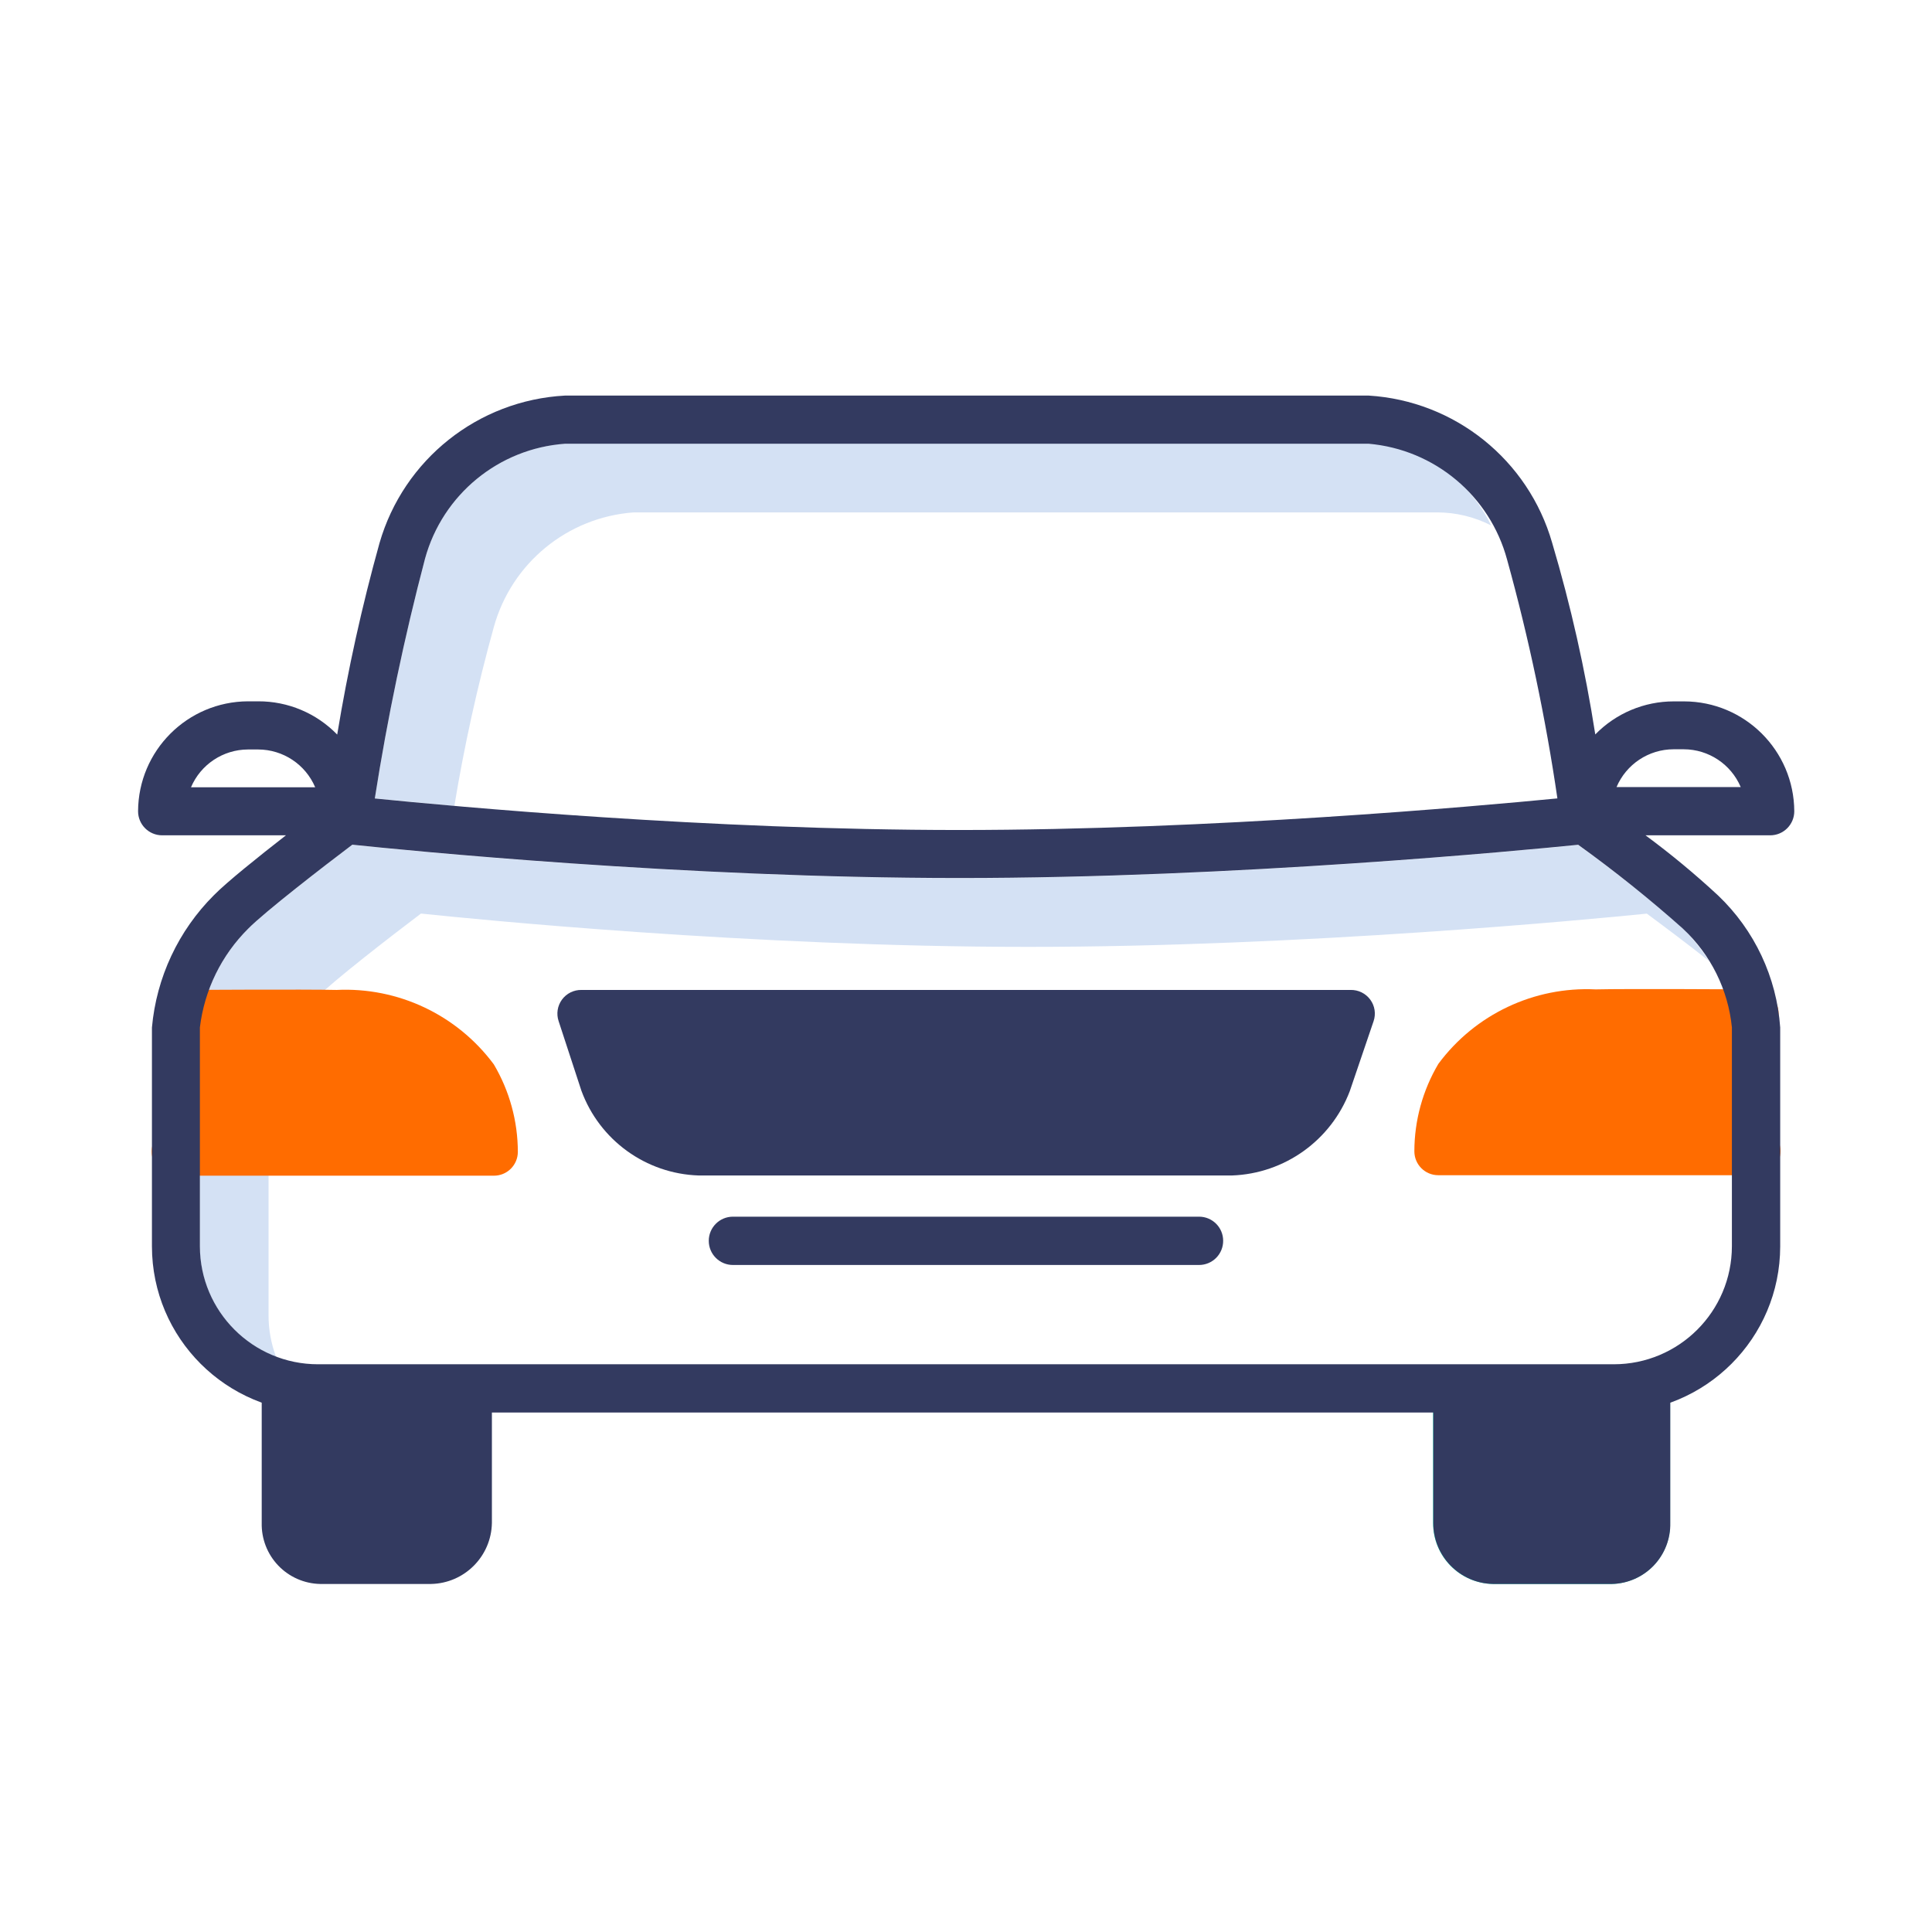
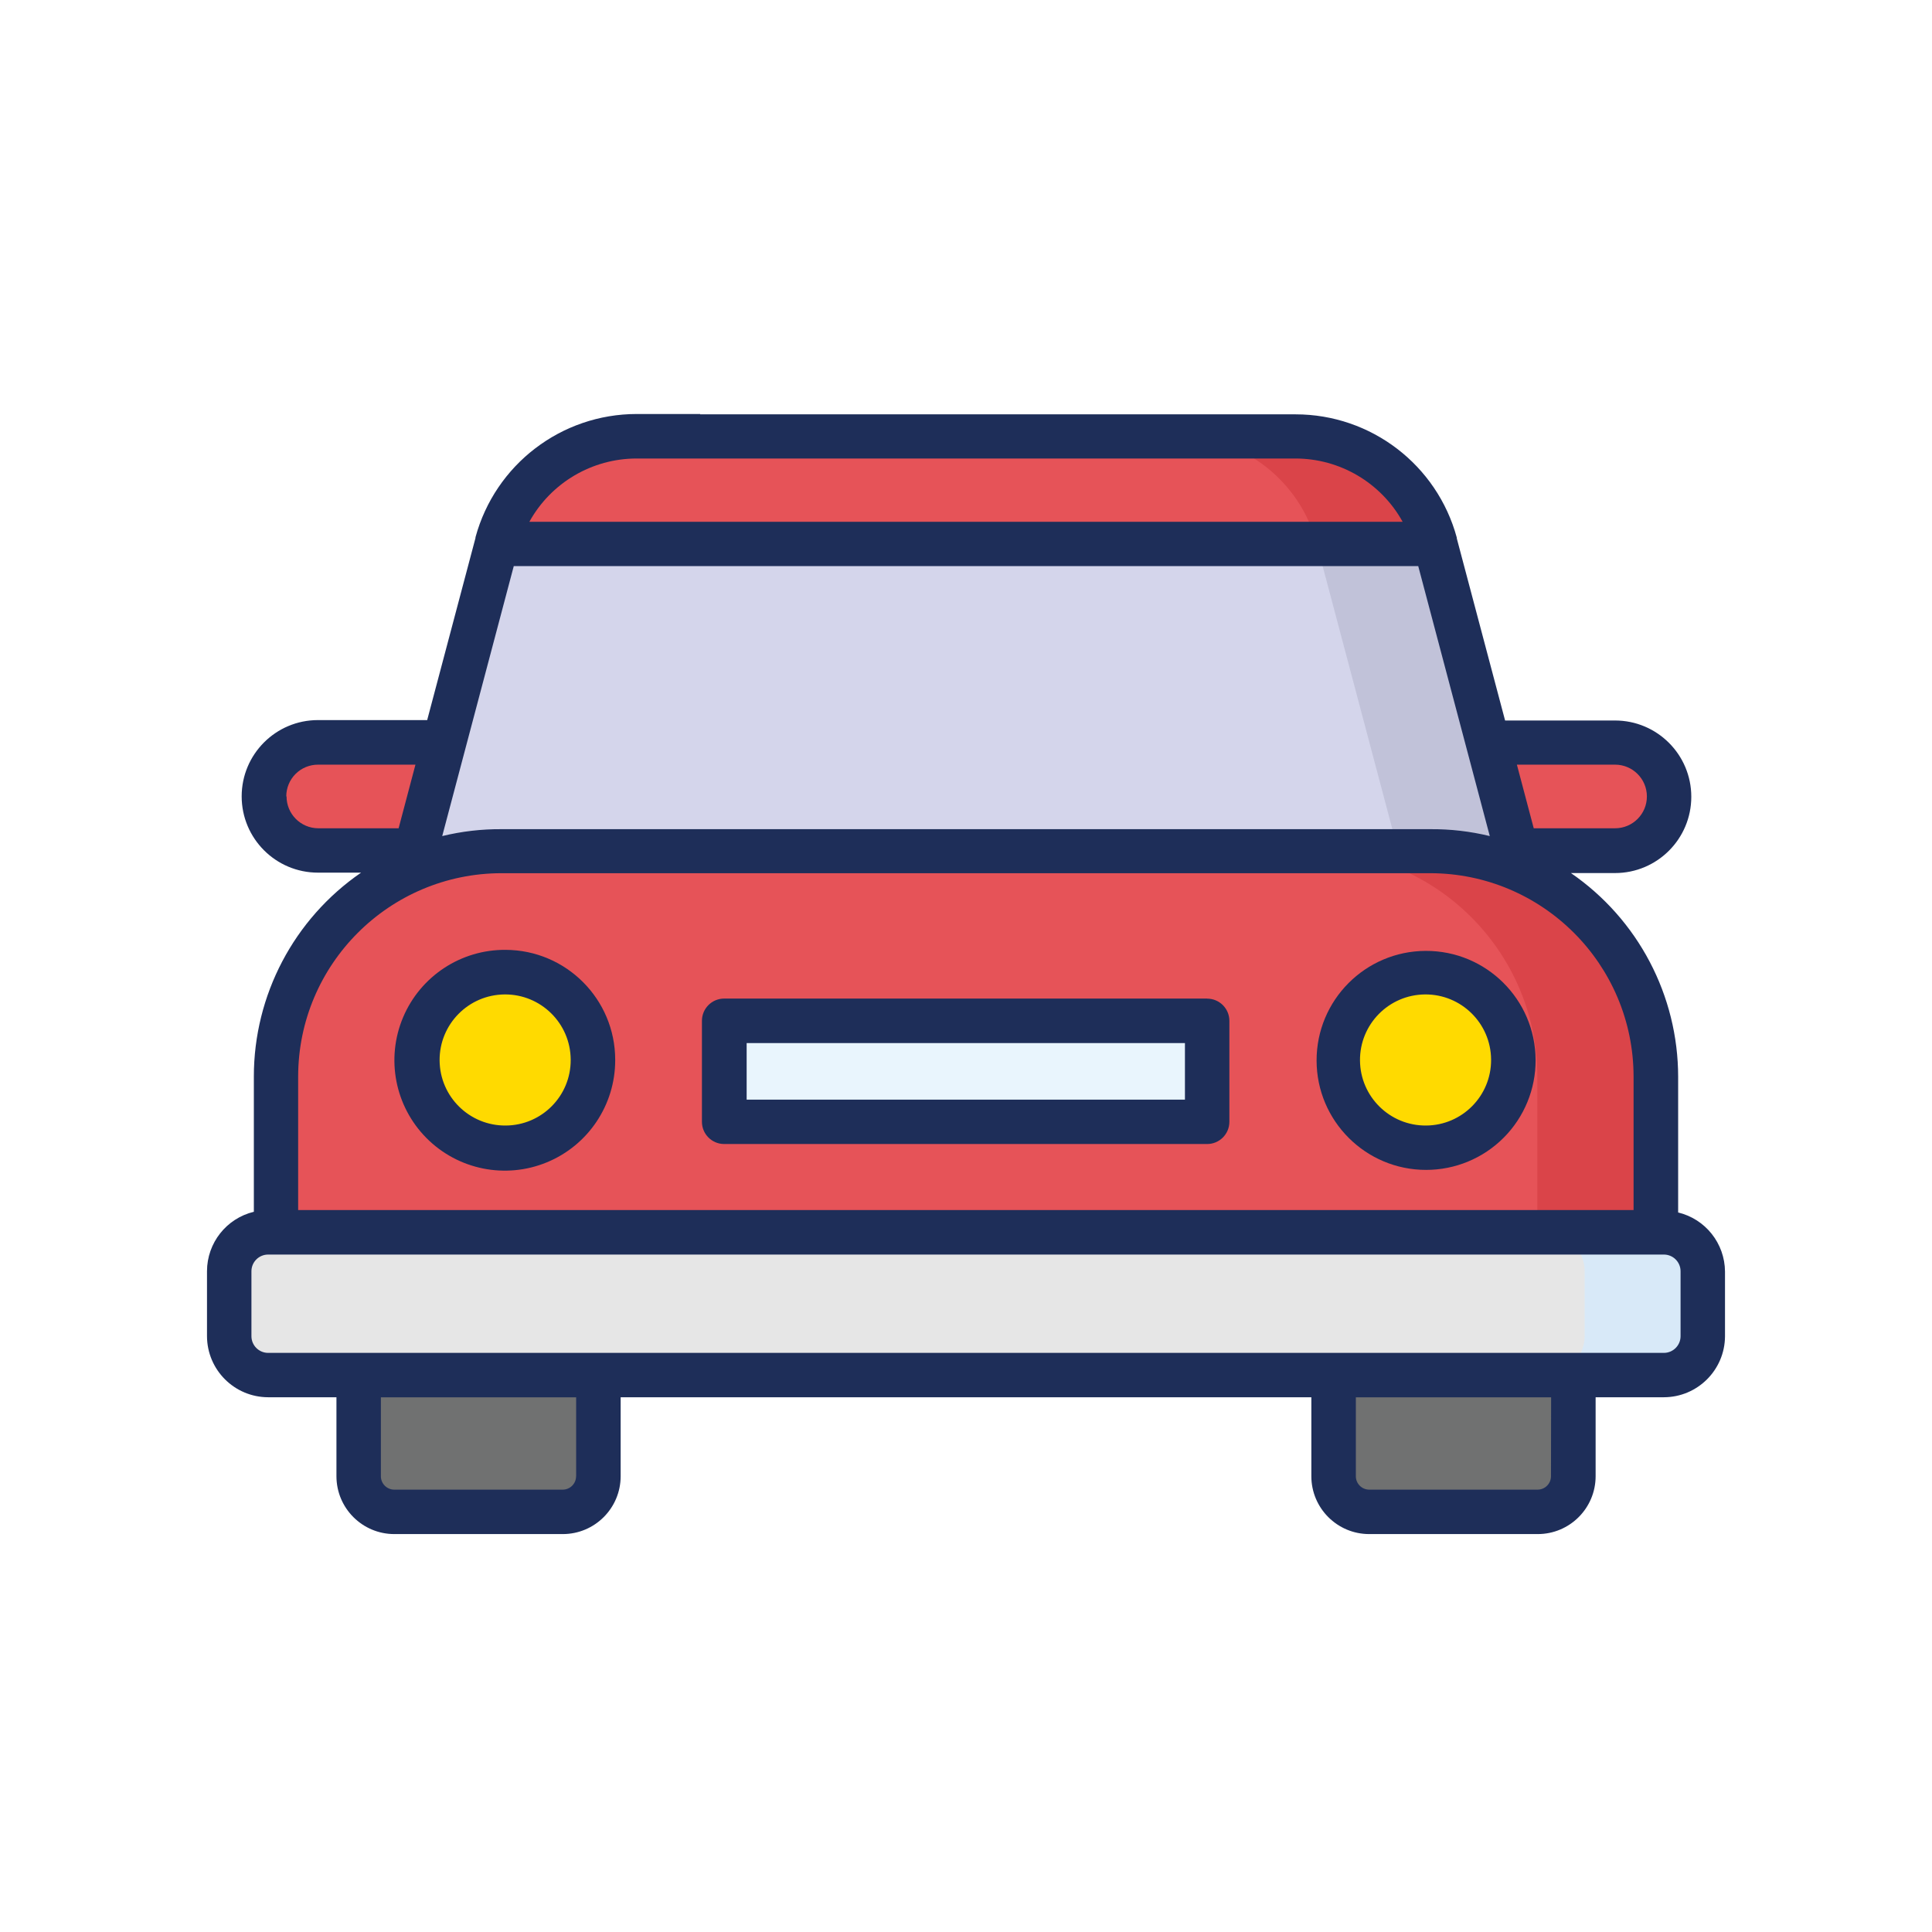
<svg xmlns="http://www.w3.org/2000/svg" width="28" height="28" viewBox="0 0 28 28">
  <defs>
    <style>
-             .cls-1{fill:none}.cls-2{fill:#d4e1f4}.cls-3{fill:#1ae5be}.cls-4{fill:#333a60}.cls-5{fill:#ff6c00}
+             .cls-2{fill:#e65358}.cls-3{fill:#707171}.cls-6{fill:#da4449}.cls-9{fill:#ffda00}.cls-11{fill:#1e2e59}
        </style>
  </defs>
-   <g id="Automobile" transform="translate(-102 -285)">
-     <path id="Rectangle_6234" d="M0 0h28v28H0z" class="cls-1" transform="translate(102 285)" />
-     <g id="Group_13184" transform="translate(102 285)">
-       <g id="daily-needs-icn">
-         <path id="Rectangle_91" d="M0 0h28v28H0z" class="cls-1" />
-       </g>
-       <path id="Rectangle_27" d="M0 0h28v28H0z" class="cls-1" />
-     </g>
-     <g id="automobile-2" transform="translate(102 285)">
-       <path id="Rectangle_53" d="M0 0h28v28H0z" class="cls-1" />
-       <g id="Group_13586" transform="translate(2 5.733)">
-         <path id="Path_4955" d="M422.817 343.25a2.274 2.274 0 0 1 2.029-1.665h11.647a1.725 1.725 0 0 1 .779.189 2.1 2.1 0 0 0-1.775-1.185H423.85a2.273 2.273 0 0 0-2.029 1.665 34.82 34.82 0 0 0-.728 3.476c.263.026.657.065 1.153.108a24.731 24.731 0 0 1 .571-2.588z" class="cls-2" transform="translate(-417.661 -339.892)" />
-         <path id="Path_4956" d="M414.69 364.373V361.2a2.43 2.43 0 0 1 .7-1.431c.239-.243 1.089-.9 1.509-1.217.742.078 4.785.483 8.8.483 3.986 0 8.156-.4 8.966-.482.227.168.582.433.9.685a3 3 0 0 0-.37-.463 18.748 18.748 0 0 0-1.527-1.218c-.81.082-4.98.482-8.966.482-4.011 0-8.054-.405-8.8-.483-.42.318-1.27.974-1.509 1.217a2.428 2.428 0 0 0-.7 1.431v3.172a1.711 1.711 0 0 0 1.106 1.6 1.7 1.7 0 0 1-.109-.603z" class="cls-2" transform="translate(-412.798 -351.045)" />
-         <path id="Path_4957" d="M466.557 380.453h-.7v1.947a.883.883 0 0 0 .867.886h1.723a.865.865 0 0 0 .845-.886v-2h-.7" class="cls-3" transform="translate(-447.088 -366.063)" />
-         <path id="Path_4960" d="M442.676 373.631a.349.349 0 0 0-.349-.348h-6.756a.349.349 0 0 0 0 .7h6.756a.349.349 0 0 0 .349-.352z" class="cls-4" transform="translate(-426.949 -361.383)" />
-         <path id="Path_4961" d="M416.309 380.4v2a.865.865 0 0 0 .846.886h1.608a.9.9 0 0 0 .882-.886v-1.952" class="cls-4" transform="translate(-414.516 -366.063)" />
-         <path id="Path_4962" d="M465.86 380.453v1.947a.883.883 0 0 0 .867.886h1.723a.865.865 0 0 0 .845-.886v-2" class="cls-4" transform="translate(-447.088 -366.063)" />
-         <path id="Path_4964" d="M440.31 363.693h-11.146a.343.343 0 0 0-.331.452l.33 1.008a1.876 1.876 0 0 0 1.7 1.229h7.728a1.9 1.9 0 0 0 1.708-1.222l.345-1.014a.341.341 0 0 0-.047-.311.345.345 0 0 0-.287-.142z" class="cls-4" transform="translate(-422.737 -355.079)" />
-         <path id="Path_4965" d="M469.98 364.366a.348.348 0 0 0 .011-.7h-.007c-.076 0-1.873-.011-2.3 0a2.676 2.676 0 0 0-2.279 1.079 2.493 2.493 0 0 0-.348 1.268.346.346 0 0 0 .346.346h4.61a.349.349 0 0 0 0-.7" class="cls-5" transform="translate(-446.559 -355.06)" />
-         <path id="Path_4966" d="M412.009 365.666a.349.349 0 0 0 0 .7h4.608a.346.346 0 0 0 .349-.344 2.5 2.5 0 0 0-.348-1.269 2.676 2.676 0 0 0-2.279-1.079c-.429-.011-2.2 0-2.279 0a.349.349 0 1 0 0 .7" class="cls-5" transform="translate(-411.461 -355.06)" />
-         <path id="Path_4968" d="M433.485 342.986h-.149a1.587 1.587 0 0 0-1.138.479 21.252 21.252 0 0 0-.625-2.777 2.955 2.955 0 0 0-2.659-2.134h-11.647a2.964 2.964 0 0 0-2.689 2.138 26.166 26.166 0 0 0-.613 2.775 1.586 1.586 0 0 0-1.144-.482h-.149a1.6 1.6 0 0 0-1.593 1.593.349.349 0 0 0 .348.349h1.795c-.393.306-.853.674-1.042.866a3.1 3.1 0 0 0-.9 1.92v3.172a2.41 2.41 0 0 0 2.408 2.407h18.782a2.41 2.41 0 0 0 2.408-2.407v-3.172a2.923 2.923 0 0 0-.9-1.914 12.148 12.148 0 0 0-1.052-.872h1.807a.349.349 0 0 0 .349-.349 1.6 1.6 0 0 0-1.597-1.592zm-18.247-2.069a2.273 2.273 0 0 1 2.029-1.665h11.647a2.282 2.282 0 0 1 2.006 1.68 28.349 28.349 0 0 1 .729 3.46c-1.177.115-5 .458-8.667.458-3.647 0-7.322-.341-8.472-.457a34.814 34.814 0 0 1 .728-3.476zm-2.567 2.766h.149a.9.9 0 0 1 .826.548h-1.8a.9.9 0 0 1 .825-.548zm20.8 2.6a2.261 2.261 0 0 1 .707 1.428v3.172a1.712 1.712 0 0 1-1.711 1.71h-18.781a1.712 1.712 0 0 1-1.711-1.71v-3.172a2.429 2.429 0 0 1 .7-1.431c.239-.243 1.089-.9 1.509-1.217.742.078 4.785.483 8.8.483 3.986 0 8.156-.4 8.966-.482a18.764 18.764 0 0 1 1.524 1.221zm-.965-2.055a.9.9 0 0 1 .826-.548h.149a.9.9 0 0 1 .825.548z" class="cls-4" transform="translate(-411.078 -338.554)" />
+   <g id="Car" transform="translate(-244 -327)">
+     <g id="Group_15177" transform="translate(-15.679 155.872)">
+       <path id="Path_14691" d="M266.7 183.454h-2.419a.783.783 0 0 1-.782-.782.782.782 0 0 1 .782-.782h1.635a.782.782 0 0 1 .782.782v.784z" class="cls-2" />
+       <path id="Path_14692" d="M280.668 183.454h2.417a.783.783 0 0 0 .782-.782.782.782 0 0 0-.782-.782h-1.635a.782.782 0 0 0-.782.782z" class="cls-2" />
+       <path id="Path_14693" d="M267.835 193.039h-2.442a.517.517 0 0 1-.516-.517v-2.706h3.474v2.709a.518.518 0 0 1-.516.514z" class="cls-3" />
+       <path id="Path_14694" d="M281.964 193.039h-2.441a.517.517 0 0 1-.516-.517v-2.706h3.475v2.709a.518.518 0 0 1-.518.514z" class="cls-3" />
+       <path id="Path_14695" fill="#d4d5eb" d="M266.876 179.009l-1.609 6.074h16.823l-1.609-6.074a2.1 2.1 0 0 0-2.029-1.561H268.9a2.1 2.1 0 0 0-2.024 1.561z" />
+       <path id="Path_14696" fill="#c1c2d9" d="M280.481 179.009a2.1 2.1 0 0 0-2.029-1.561h-1.719a2.1 2.1 0 0 1 2.029 1.561l1.61 6.074h1.719z" />
+       <path id="Path_14697" d="M283.678 188.978h-20v-2.244a3.27 3.27 0 0 1 3.27-3.27h13.46a3.27 3.27 0 0 1 3.27 3.27z" class="cls-2" />
+       <path id="Path_14698" d="M280.408 183.462h-1.719a3.27 3.27 0 0 1 3.27 3.27v2.246h1.723v-2.244a3.27 3.27 0 0 0-3.268-3.272z" class="cls-6" />
+       <path id="Path_14699" fill="#e6e6e6" d="M283.793 191.056h-20.228a.565.565 0 0 1-.564-.564v-.94a.564.564 0 0 1 .564-.564h20.228a.563.563 0 0 1 .564.564v.94a.564.564 0 0 1-.564.564z" />
+       <path id="Path_14700" fill="#d8e9f8" d="M283.8 188.988h-1.719a.563.563 0 0 1 .564.564v.94a.564.564 0 0 1-.564.564h1.719a.564.564 0 0 0 .564-.564v-.94a.563.563 0 0 0-.564-.564z" />
+       <ellipse id="Ellipse_998" cx="1.265" cy="1.272" class="cls-9" rx="1.265" ry="1.272" transform="translate(265.747 185.217)" />
+       <ellipse id="Ellipse_999" cx="1.265" cy="1.272" class="cls-9" rx="1.265" ry="1.272" transform="translate(279.081 185.217)" />
+       <path id="Path_14701" fill="#e9f5fd" d="M270.18 185.922h7v1.468h-7z" />
+       <path id="Path_14702" d="M278.453 177.448h-9.547a2.1 2.1 0 0 0-2.029 1.561h13.6a2.1 2.1 0 0 0-2.024-1.561z" class="cls-2" />
+       <path id="Path_14703" d="M278.452 177.448h-1.719a2.1 2.1 0 0 1 2.029 1.561h1.719a2.1 2.1 0 0 0-2.029-1.561z" class="cls-6" />
+       <g id="Group_15184">
+         <path id="Path_14707" d="M269.826 177.128h-.92a2.422 2.422 0 0 0-2.336 1.787v.01l-.7 2.639h-1.583a1.105 1.105 0 0 0 0 2.211h.625a3.587 3.587 0 0 0-1.554 2.956v1.959a.887.887 0 0 0-.679.861v.941a.888.888 0 0 0 .886.886h.99v1.144a.839.839 0 0 0 .839.839h2.441a.839.839 0 0 0 .839-.839v-1.144h10.01v1.144a.839.839 0 0 0 .839.839h2.442a.839.839 0 0 0 .839-.839v-1.144h.99a.888.888 0 0 0 .885-.881v-.941a.887.887 0 0 0-.679-.856v-1.963a3.587 3.587 0 0 0-1.554-2.956h.639a1.105 1.105 0 1 0 0-2.211h-1.593l-.7-2.639v-.011a2.421 2.421 0 0 0-2.336-1.787h-8.63zm1.69.645h6.936a1.777 1.777 0 0 1 1.555.917h-12.656a1.777 1.777 0 0 1 1.555-.917h2.61zm-4.391 1.559h13.108l1.037 3.913a3.526 3.526 0 0 0-.862-.1H266.95a3.532 3.532 0 0 0-.862.1zm15.961 2.878a.461.461 0 0 1 0 .922h-1.179l-.244-.922zm-19.258.46a.459.459 0 0 1 .46-.46h1.412l-.244.922h-1.164a.461.461 0 0 1-.46-.462zm4.2 9.853a.194.194 0 0 1-.194.194h-2.441a.194.194 0 0 1-.194-.194v-1.144h2.83v1.144zm14.129 0a.194.194 0 0 1-.194.194h-2.44a.194.194 0 0 1-.194-.194v-1.144h2.83zm-.915-3.213h2.551a.242.242 0 0 1 .242.242v.941a.242.242 0 0 1-.242.242h-20.228a.242.242 0 0 1-.242-.242v-.941a.242.242 0 0 1 .242-.242h17.677zm-1.7-.645H264v-1.934a2.951 2.951 0 0 1 2.948-2.948h13.458a2.951 2.951 0 0 1 2.948 2.948v1.934h-3.814z" class="cls-11" />
+         <path id="Path_14708" d="M267.008 184.894a1.6 1.6 0 1 0 1.587 1.6v-.008a1.594 1.594 0 0 0-1.587-1.592zm0 2.546a.95.95 0 1 1 .942-.958v.007a.947.947 0 0 1-.942.951z" class="cls-11" />
+         <path id="Path_14709" d="M281.934 186.489a1.587 1.587 0 1 0-1.587 1.594 1.586 1.586 0 0 0 1.587-1.594zm-1.587.951a.95.95 0 1 1 .942-.958v.007a.948.948 0 0 1-.943.951z" class="cls-11" />
+         <path id="Path_14710" d="M277.174 185.6h-7a.322.322 0 0 0-.322.322v1.465a.322.322 0 0 0 .322.321h7a.322.322 0 0 0 .322-.321v-1.464a.322.322 0 0 0-.322-.322zm-.322 1.465H270.5v-.82h6.352z" class="cls-11" />
      </g>
    </g>
  </g>
</svg>
